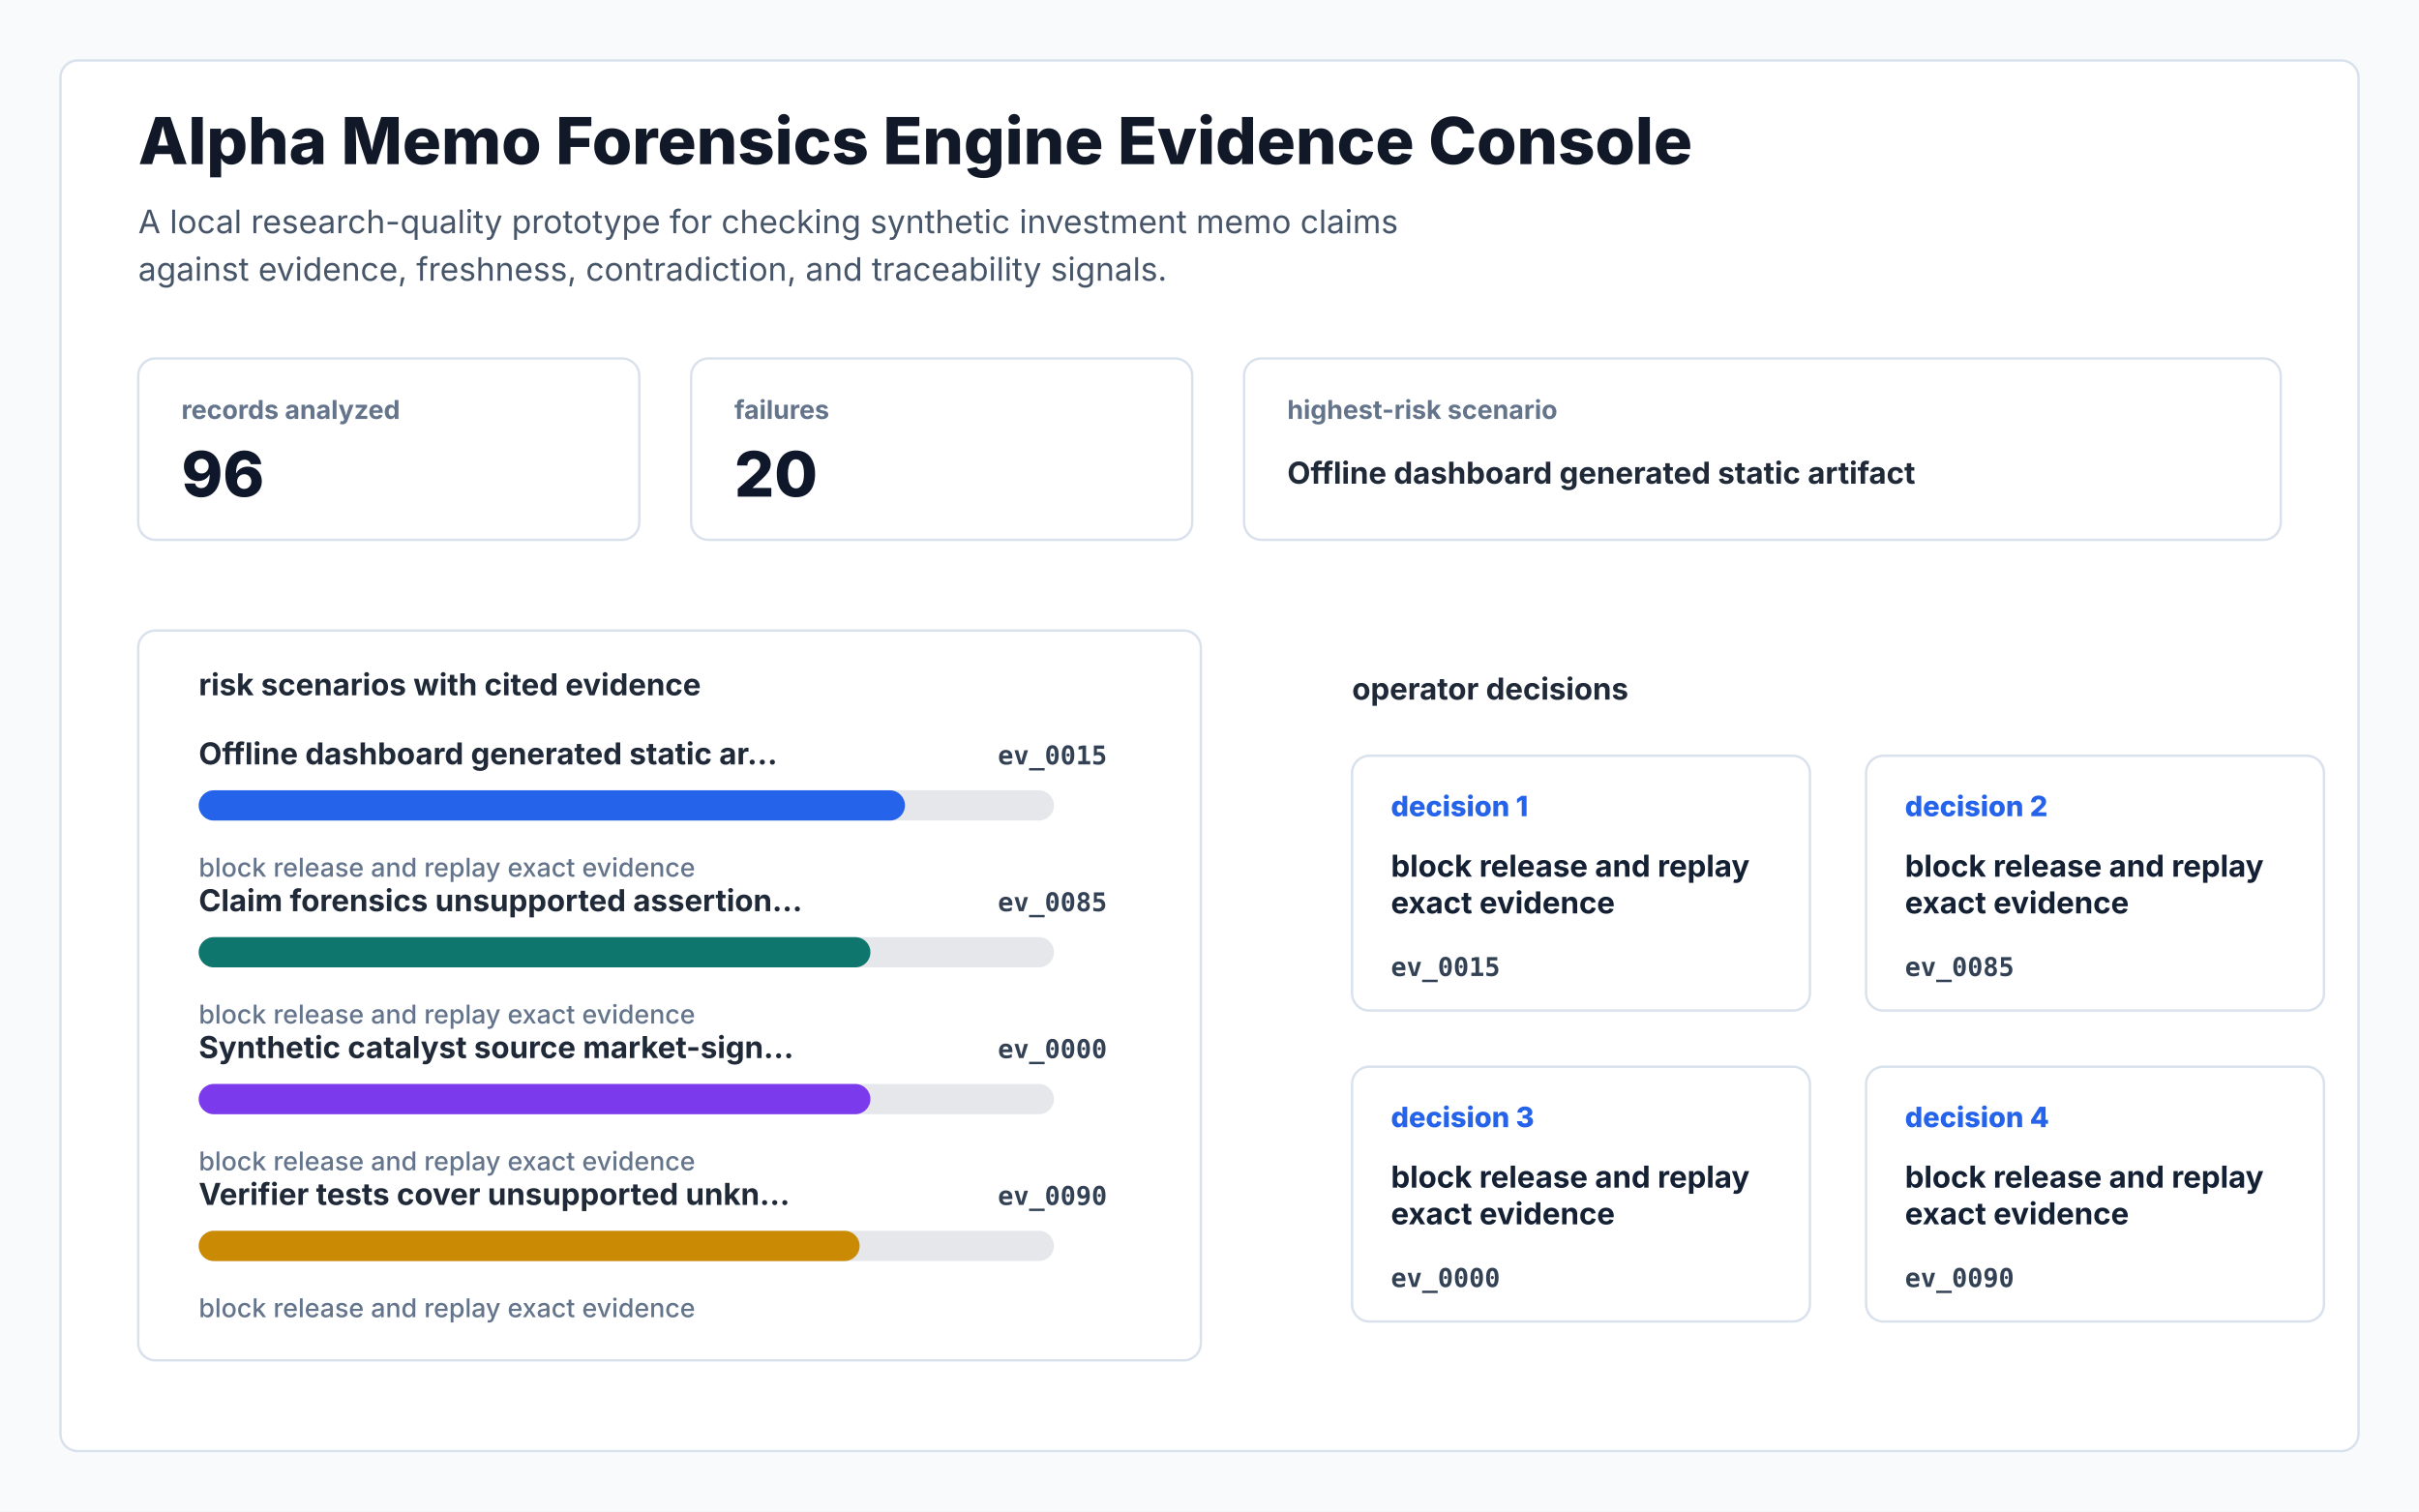
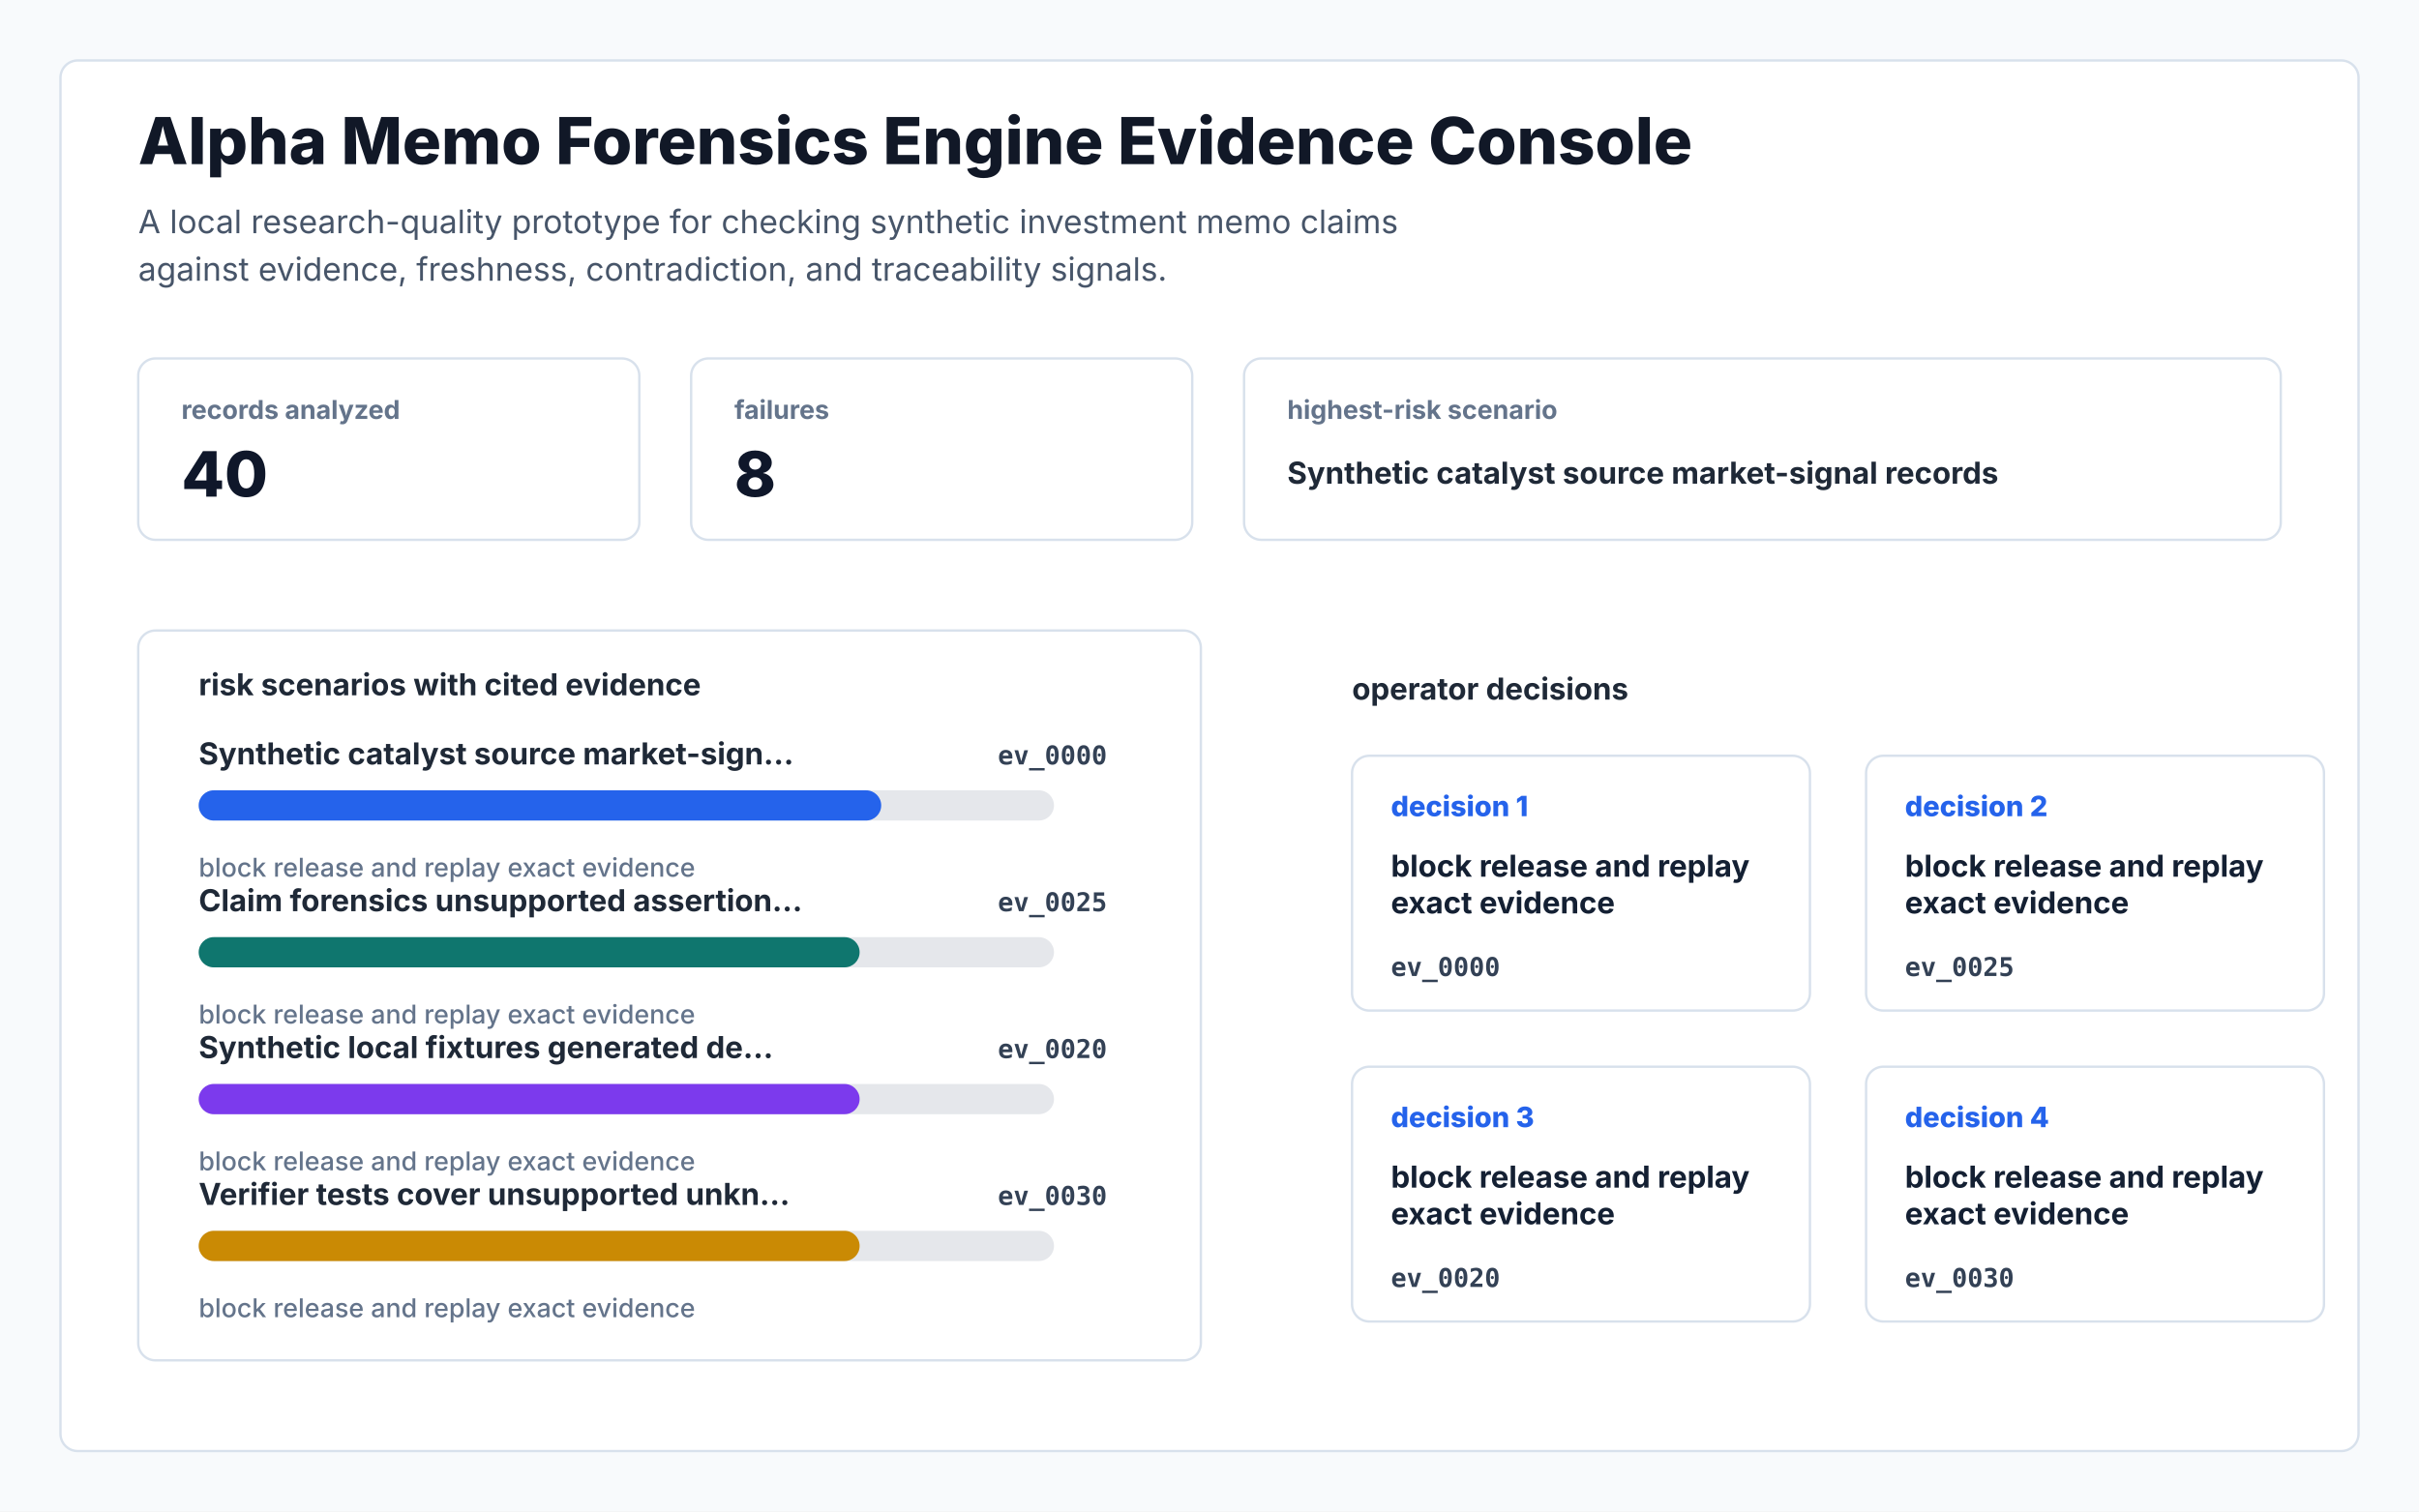
<svg xmlns="http://www.w3.org/2000/svg" width="1120" height="700" viewBox="0 0 1120 700" role="img" aria-label="Alpha Memo Forensics Engine working dashboard">
  <defs>
    <style>
      .bg { fill:#f8fafc; }
      .panel,.card,.actioncard { fill:#ffffff; stroke:#d8e1ec; stroke-width:1.1; }
      .title { font:760 30px -apple-system,BlinkMacSystemFont,"Segoe UI",sans-serif; fill:#111827; }
      .sub { font:420 15px -apple-system,BlinkMacSystemFont,"Segoe UI",sans-serif; fill:#475569; }
      .label { font:700 14px -apple-system,BlinkMacSystemFont,"Segoe UI",sans-serif; fill:#1f2937; }
      .caption { font:500 12px -apple-system,BlinkMacSystemFont,"Segoe UI",sans-serif; fill:#64748b; }
      .small { font:650 12px -apple-system,BlinkMacSystemFont,"Segoe UI",sans-serif; fill:#64748b; }
      .metric { font:780 29px -apple-system,BlinkMacSystemFont,"Segoe UI",sans-serif; fill:#0f172a; }
      .rank { font:760 13px -apple-system,BlinkMacSystemFont,"Segoe UI",sans-serif; fill:#2563eb; }
      .cardtext { font:650 14px -apple-system,BlinkMacSystemFont,"Segoe UI",sans-serif; fill:#142033; }
      .mono { font:700 12px ui-monospace,SFMono-Regular,Menlo,monospace; fill:#334155; }
    </style>
  </defs>
  <rect class="bg" width="1120" height="700" />
  <rect class="panel" x="28" y="28" width="1064" height="644" rx="8" />
  <text class="title" x="64" y="76">Alpha Memo Forensics Engine Evidence Console</text>
  <text class="sub" x="64" y="108">
    <tspan x="64" dy="0">A local research-quality prototype for checking synthetic investment memo claims</tspan>
    <tspan x="64" dy="22">against evidence, freshness, contradiction, and traceability signals.</tspan>
  </text>
  <rect class="card" x="64" y="166" width="232" height="84" rx="8" />
  <text class="small" x="84" y="194">records analyzed</text>
-   <text class="metric" x="84" y="230">96</text>
+   <text class="metric" x="84" y="230">40</text>
  <rect class="card" x="320" y="166" width="232" height="84" rx="8" />
  <text class="small" x="340" y="194">failures</text>
-   <text class="metric" x="340" y="230">20</text>
+   <text class="metric" x="340" y="230">8</text>
  <rect class="card" x="576" y="166" width="480" height="84" rx="8" />
  <text class="small" x="596" y="194">highest-risk scenario</text>
  <text class="label" x="596" y="224">
-     <tspan x="596" dy="0">Offline dashboard generated static artifact</tspan>
+     <tspan x="596" dy="0">Synthetic catalyst source market-signal records</tspan>
  </text>
  <rect class="card" x="64" y="292" width="492" height="338" rx="8" />
  <text class="label" x="92" y="322">risk scenarios with cited evidence</text>
-   <text class="label" x="92" y="354">Offline dashboard generated static ar...</text>
-   <text class="mono" x="462" y="354">ev_0015</text>
+   <text class="label" x="92" y="354">Synthetic catalyst source market-sign...</text>
+   <text class="mono" x="462" y="354">ev_0000</text>
  <rect x="92" y="366" width="396" height="14" rx="7" fill="#e5e7eb" />
-   <rect x="92" y="366" width="327" height="14" rx="7" fill="#2563eb" />
+   <rect x="92" y="366" width="316" height="14" rx="7" fill="#2563eb" />
  <text class="caption" x="92" y="406">block release and replay exact evidence</text>
  <text class="label" x="92" y="422">Claim forensics unsupported assertion...</text>
-   <text class="mono" x="462" y="422">ev_0085</text>
+   <text class="mono" x="462" y="422">ev_0025</text>
  <rect x="92" y="434" width="396" height="14" rx="7" fill="#e5e7eb" />
-   <rect x="92" y="434" width="311" height="14" rx="7" fill="#0f766e" />
+   <rect x="92" y="434" width="306" height="14" rx="7" fill="#0f766e" />
  <text class="caption" x="92" y="474">block release and replay exact evidence</text>
-   <text class="label" x="92" y="490">Synthetic catalyst source market-sign...</text>
-   <text class="mono" x="462" y="490">ev_0000</text>
+   <text class="label" x="92" y="490">Synthetic local fixtures generated de...</text>
+   <text class="mono" x="462" y="490">ev_0020</text>
  <rect x="92" y="502" width="396" height="14" rx="7" fill="#e5e7eb" />
-   <rect x="92" y="502" width="311" height="14" rx="7" fill="#7c3aed" />
+   <rect x="92" y="502" width="306" height="14" rx="7" fill="#7c3aed" />
  <text class="caption" x="92" y="542">block release and replay exact evidence</text>
  <text class="label" x="92" y="558">Verifier tests cover unsupported unkn...</text>
-   <text class="mono" x="462" y="558">ev_0090</text>
+   <text class="mono" x="462" y="558">ev_0030</text>
  <rect x="92" y="570" width="396" height="14" rx="7" fill="#e5e7eb" />
  <rect x="92" y="570" width="306" height="14" rx="7" fill="#ca8a04" />
  <text class="caption" x="92" y="610">block release and replay exact evidence</text>
  <text class="label" x="626" y="324">operator decisions</text>
  <rect class="actioncard" x="626" y="350" width="212" height="118" rx="8" />
  <text class="rank" x="644" y="378">decision 1</text>
  <text class="cardtext" x="644" y="406">
    <tspan x="644" dy="0">block release and replay</tspan>
    <tspan x="644" dy="17">exact evidence</tspan>
  </text>
-   <text class="mono" x="644" y="452">ev_0015</text>
+   <text class="mono" x="644" y="452">ev_0000</text>
  <rect class="actioncard" x="864" y="350" width="212" height="118" rx="8" />
  <text class="rank" x="882" y="378">decision 2</text>
  <text class="cardtext" x="882" y="406">
    <tspan x="882" dy="0">block release and replay</tspan>
    <tspan x="882" dy="17">exact evidence</tspan>
  </text>
-   <text class="mono" x="882" y="452">ev_0085</text>
+   <text class="mono" x="882" y="452">ev_0025</text>
  <rect class="actioncard" x="626" y="494" width="212" height="118" rx="8" />
  <text class="rank" x="644" y="522">decision 3</text>
  <text class="cardtext" x="644" y="550">
    <tspan x="644" dy="0">block release and replay</tspan>
    <tspan x="644" dy="17">exact evidence</tspan>
  </text>
-   <text class="mono" x="644" y="596">ev_0000</text>
+   <text class="mono" x="644" y="596">ev_0020</text>
  <rect class="actioncard" x="864" y="494" width="212" height="118" rx="8" />
  <text class="rank" x="882" y="522">decision 4</text>
  <text class="cardtext" x="882" y="550">
    <tspan x="882" dy="0">block release and replay</tspan>
    <tspan x="882" dy="17">exact evidence</tspan>
  </text>
-   <text class="mono" x="882" y="596">ev_0090</text>
+   <text class="mono" x="882" y="596">ev_0030</text>
</svg>
